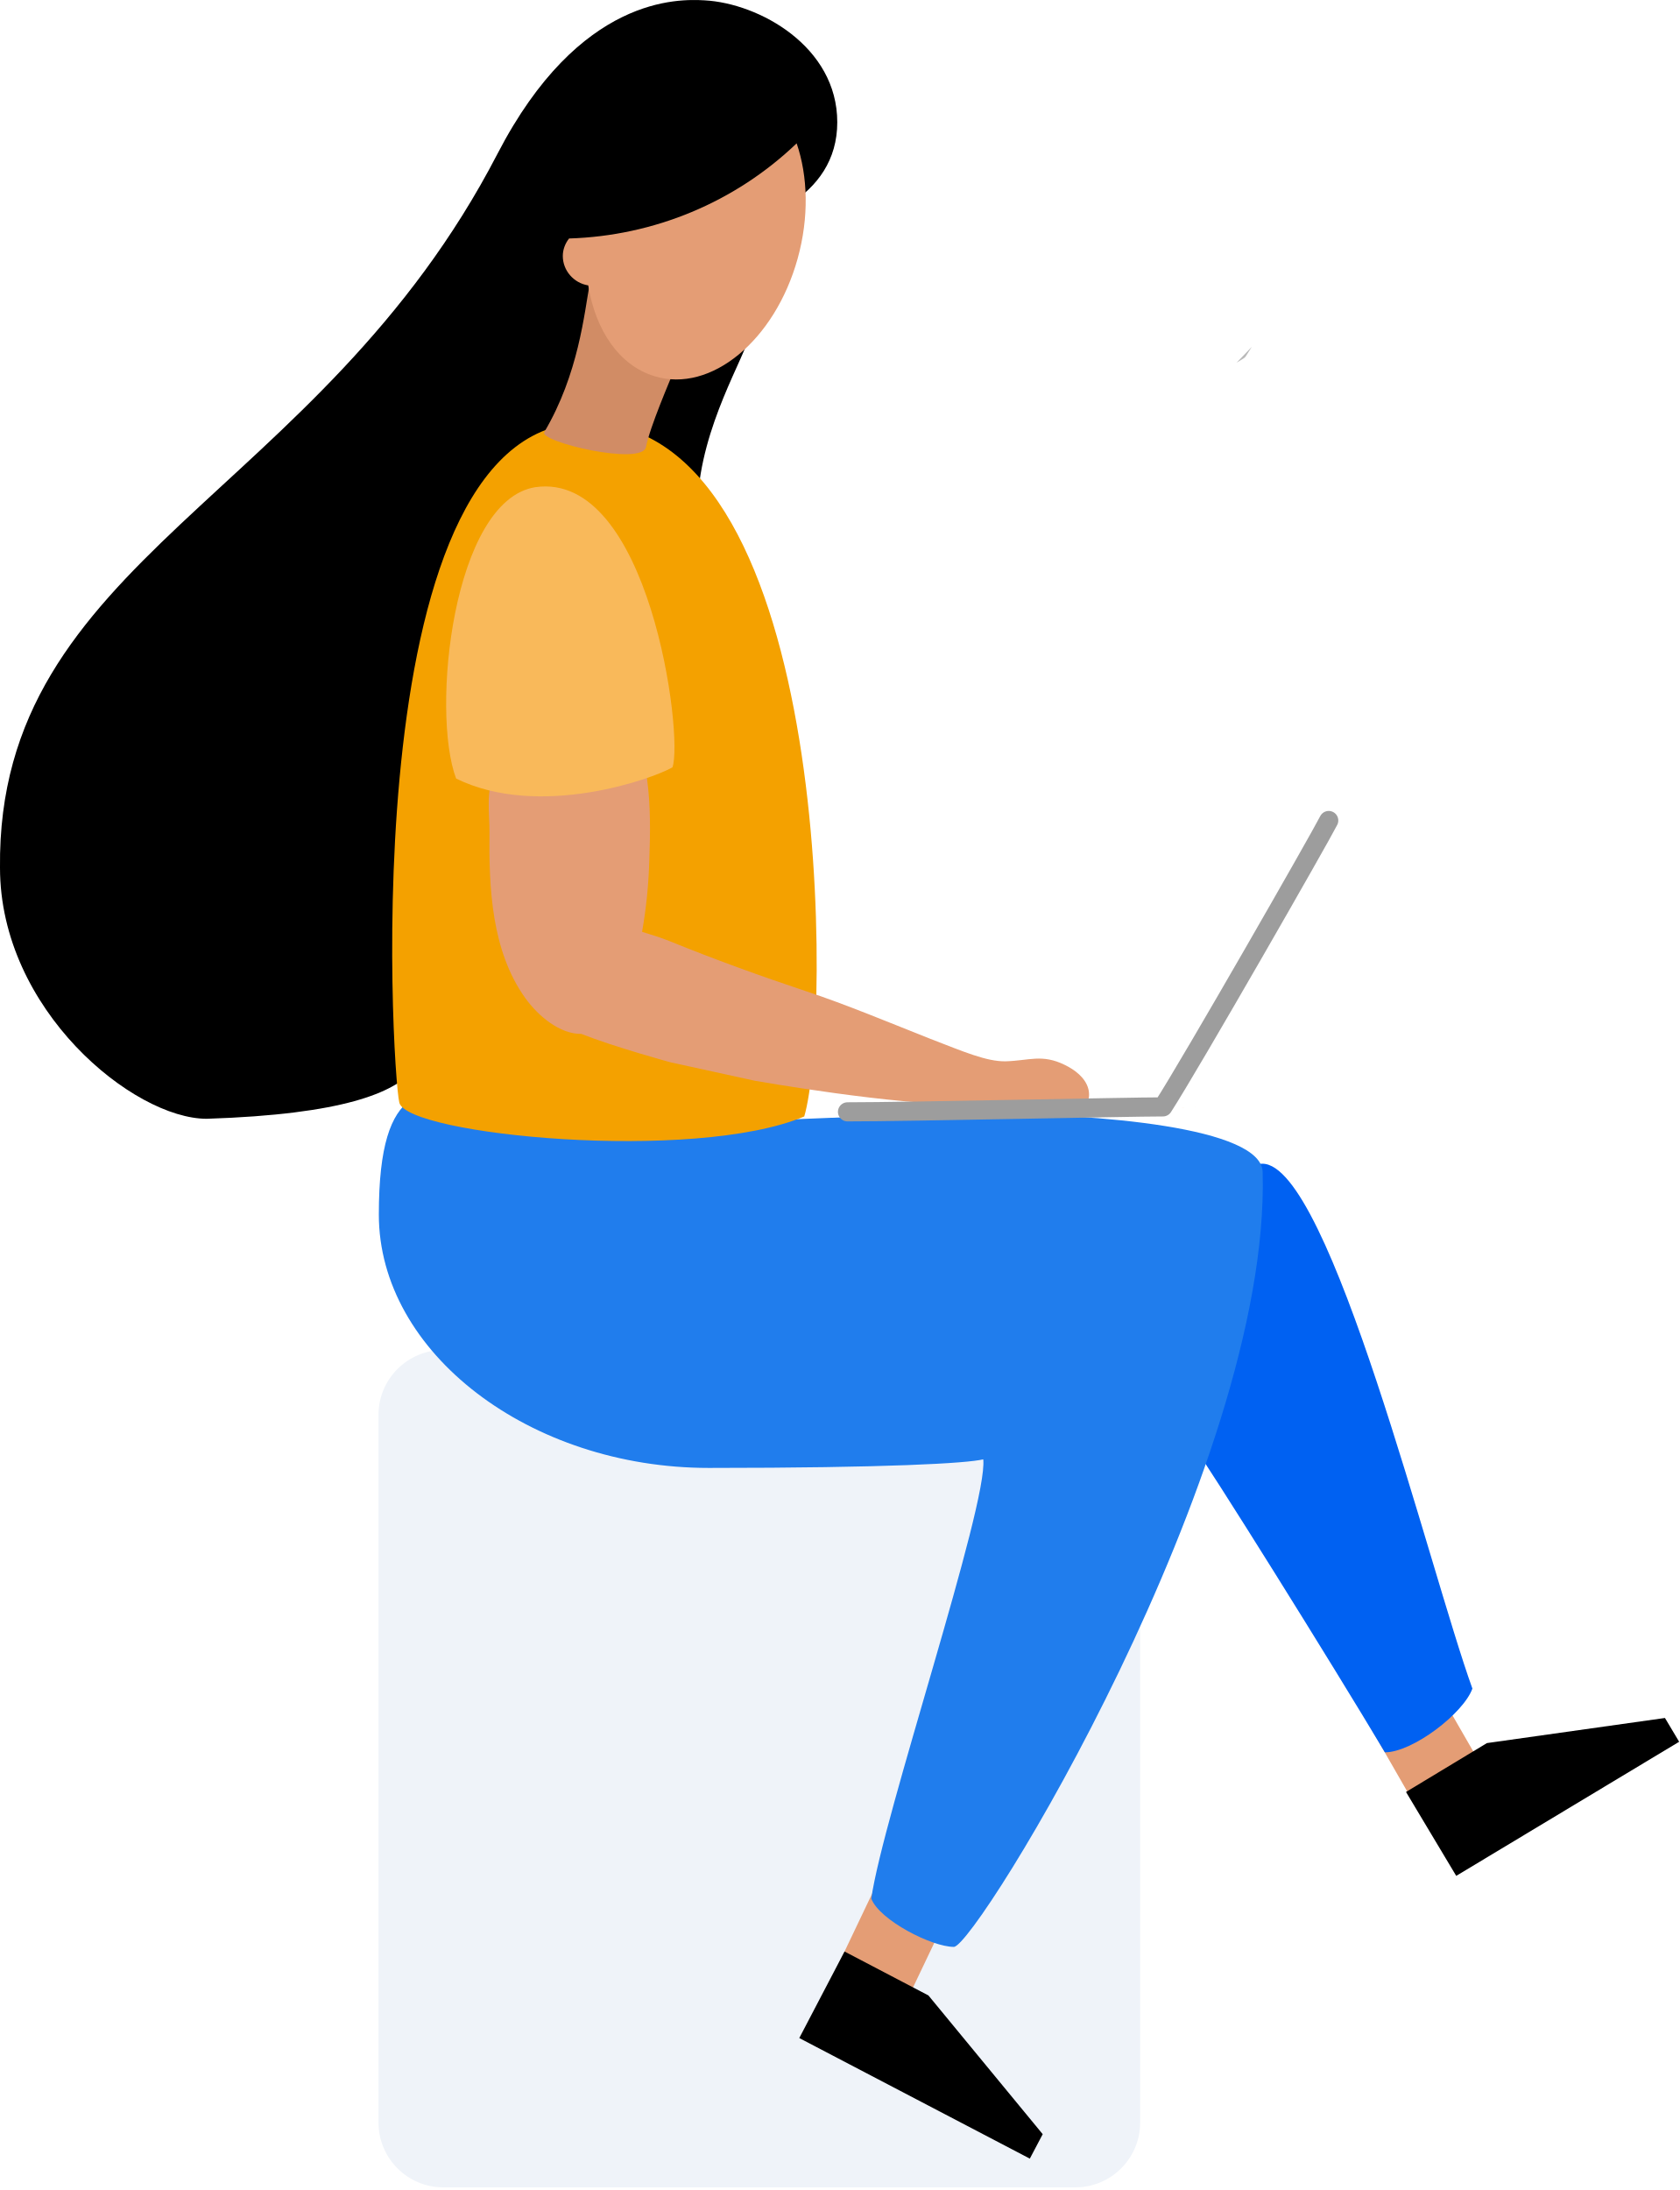
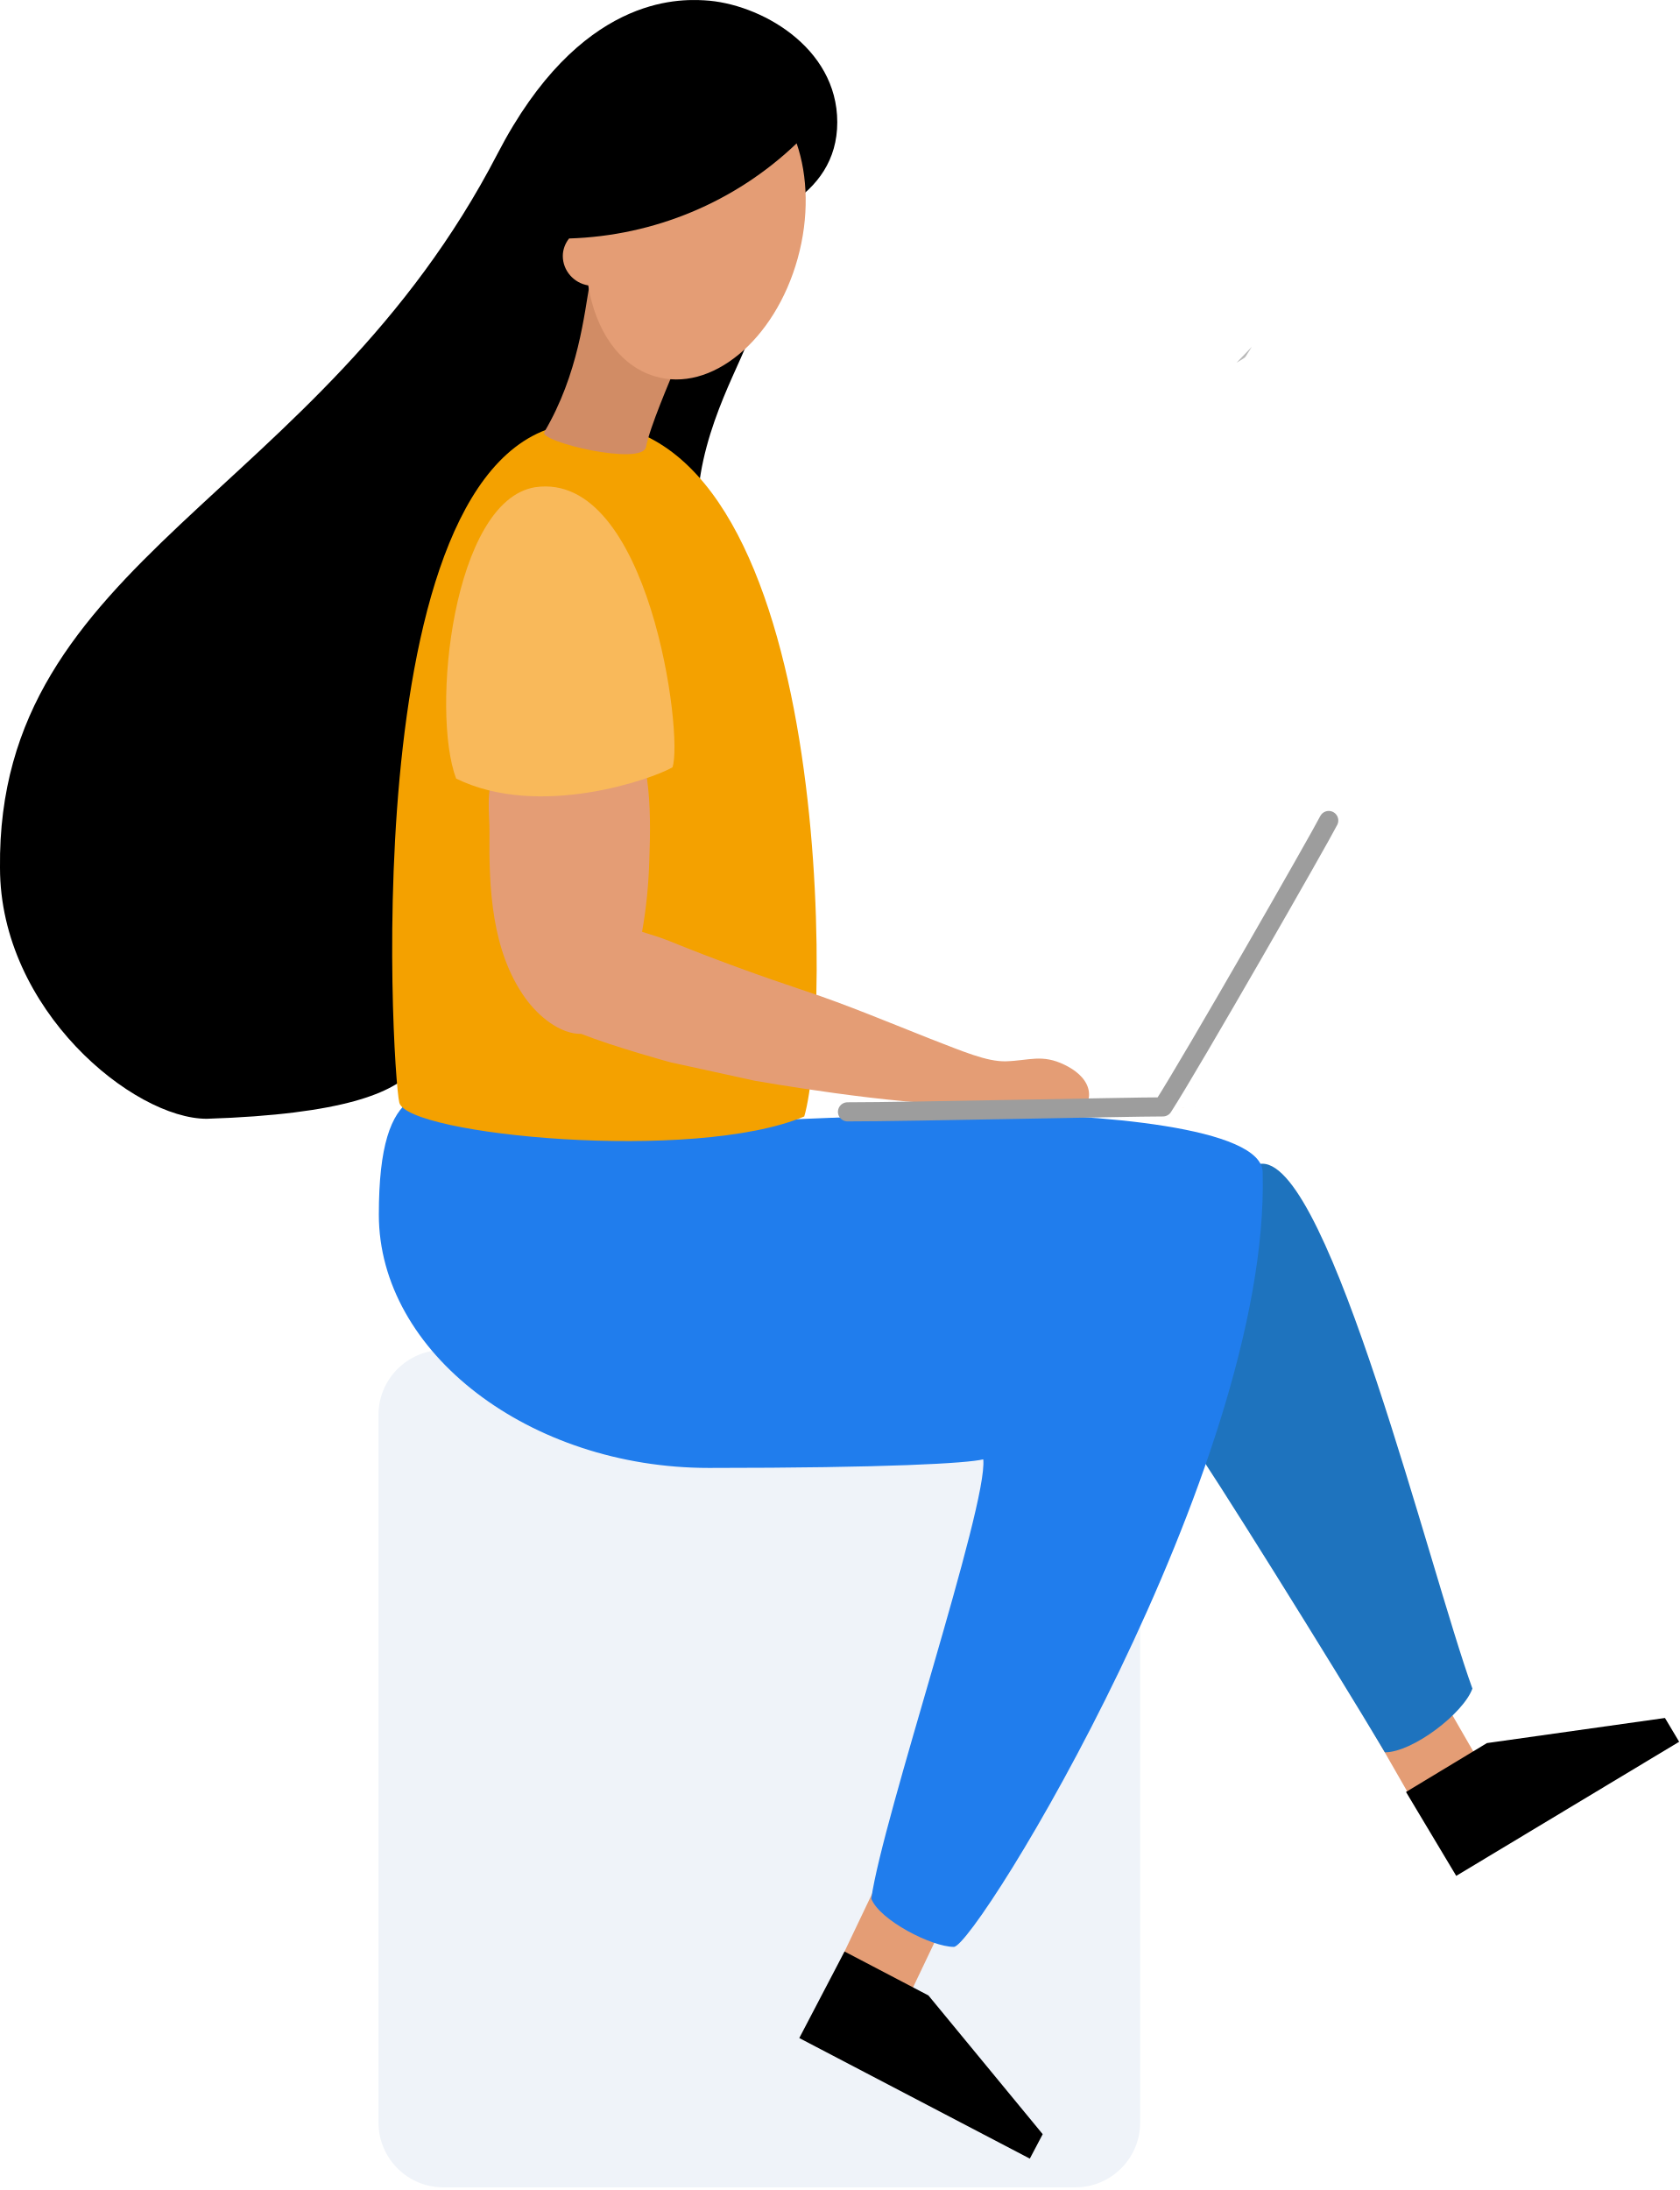
<svg xmlns="http://www.w3.org/2000/svg" version="1.1" id="Layer_1" x="0px" y="0px" viewBox="0 0 508.5 663" style="enable-background:new 0 0 508.5 663;" xml:space="preserve">
  <style type="text/css">
	.st0{fill:#EFF3F9;}
	.st1{fill:#E49D75;}
- 	.st2{fill:#0061F2;}
+ 	.st2{fill:#1E73BE;}
	.st3{opacity:0.27;enable-background:new    ;}
	.st4{fill:#207DED;}
	.st5{fill:#F4A100;}
	.st6{fill:#D18C65;}
	.st7{fill:#F9B95A;}
	.st8{fill:#FFC88E;}
	.st9{fill:none;stroke:#9D9D9D;stroke-width:5.79;stroke-linecap:round;stroke-linejoin:round;}
</style>
  <path class="st0" d="M325.6,662.2H134.2c-10.8,0-19.6-8.8-19.6-19.6V428.3c0-10.8,8.8-19.6,19.6-19.6h191.4  c10.8,0,19.6,8.8,19.6,19.6v214.3C345.2,653.4,336.4,662.2,325.6,662.2z" />
  <path d="M213.3,0.1c16.6,0.9,40.2,14,40.2,36.9s-23.8,31.9-45.3,35.6c14.5,17.3,20.5,20.7,19,28.1s-14.9,27.9-16,51.4  s-64.8,152.5-76.9,156.3s11.7,27.6-71.7,30.3c-22.2,0-62.6-33-62.6-76c-1-93.7,96.4-111.5,150.6-216.1  C175.5-1.5,205.6-0.3,213.3,0.1z" />
  <path class="st1" d="M415.7,524.3l20.2-11.7l14.3,24.8L430,549.2L415.7,524.3z" />
  <path class="st1" d="M265,571.3l21.1,10.1l-12.3,25.8l-21.1-10.1L265,571.3z" />
  <path class="st2" d="M382.2,352.3c20.5,0,50.6,122.9,63.6,158.9c-2.7,7.5-18.1,19.3-26.5,19.3c-16.3-27.3-52.8-85.8-59.3-94.8  C354.8,428.4,361.7,352.3,382.2,352.3z" />
  <path class="st3" d="M374.4,109.8c3.5-2.2,1.9-0.7,4.6-4.8" />
  <path class="st4" d="M147.1,329.7c-17.8,0-32.4-3.8-32.4,38s45.7,76.7,99.9,76.7s78.2-1.4,83.1-2.6c1.5,13.8-30.5,108.6-33.9,133  c2.5,6.5,18.3,14.6,25,14.6s95.8-144.8,93.5-234.3c0.3-14-51.2-17.9-83.7-17.9S196.7,341,187.9,341" />
  <path class="st5" d="M120.9,333.8c-2.3-9.3-14.4-209.4,58.6-205.8s72.3,181.9,64,210C210.1,352.1,123.2,343.6,120.9,333.8z" />
  <path class="st6" d="M204.1,112.1c-1.1,2.7-7.4,17.3-8.5,23.2s-32.6-1.6-30.8-4.5c10.4-17.6,12.1-36,13.8-45.2  C180.2,77.1,211.7,94,204.1,112.1z" />
  <path class="st1" d="M195.1,229.7l-45.1,4.8c-3.1,3.8-1.7,12.7-1.8,17.3c-0.2,17,0.6,36,10.8,50.3c4,5.6,10.6,11,17,10.9  c10.1,4,27,8.6,27,8.6l25.6,5.6c0,0,43.1,7.6,64.4,7.1c7.1-0.2,14.3-1,21.4-0.8c4.1,0.1,10.6,1.4,14.5,0c1.1-0.4,0.9-2.9,0.6-3.9  c-0.9-3.4-4.2-5.8-7.1-7.2c-6.9-3.4-10.8-1.3-17.9-1.1c-5.8,0.1-12.7-2.9-22.8-6.8c-11.9-4.7-25.5-10.4-37.6-14.4  c-13.8-4.6-27.9-9.7-41.4-15.2c-2.7-1.1-5.5-1.9-8.3-2.8c1.3-7.3,2-14.6,2.2-22c0.3-8,0.4-16.4-0.7-24.3  C195.5,233.9,196,231.5,195.1,229.7z" />
  <path class="st7" d="M138.1,235.7c-7.7-20.4-1-84.1,23.9-88.2c34.6-5.1,45,75.3,41.6,84.8C197.4,235.9,163.1,248,138.1,235.7z" />
  <path class="st1" d="M241.2,43.4c-18.6,17.8-43.1,28-68.9,28.8c-1.2,1.5-1.9,3.4-1.9,5.3c0,4.4,3.3,8.2,7.7,8.9  c2.2,13.6,9.4,24.3,20.1,27.5c17,5.2,36.4-10.8,43.3-35.6C245,65.7,244.6,53.3,241.2,43.4z" />
  <path class="st8" d="M267.7,335.7c18,0,83-0.5,94.9-0.5" />
  <path class="st9" d="M256.6,336.6c19,0,84.6-1.5,95.5-1.5c8.4-13,47.6-81.5,50.2-86.7" />
  <path d="M255.7,590.8l-13.7,26.2l69.8,36.5l3.9-7.4l-34.6-42L255.7,590.8z" />
  <path d="M425.7,542.5l15.2,25.4l67.5-40.6l-4.3-7.2l-53.9,7.6L425.7,542.5z" />
</svg>
